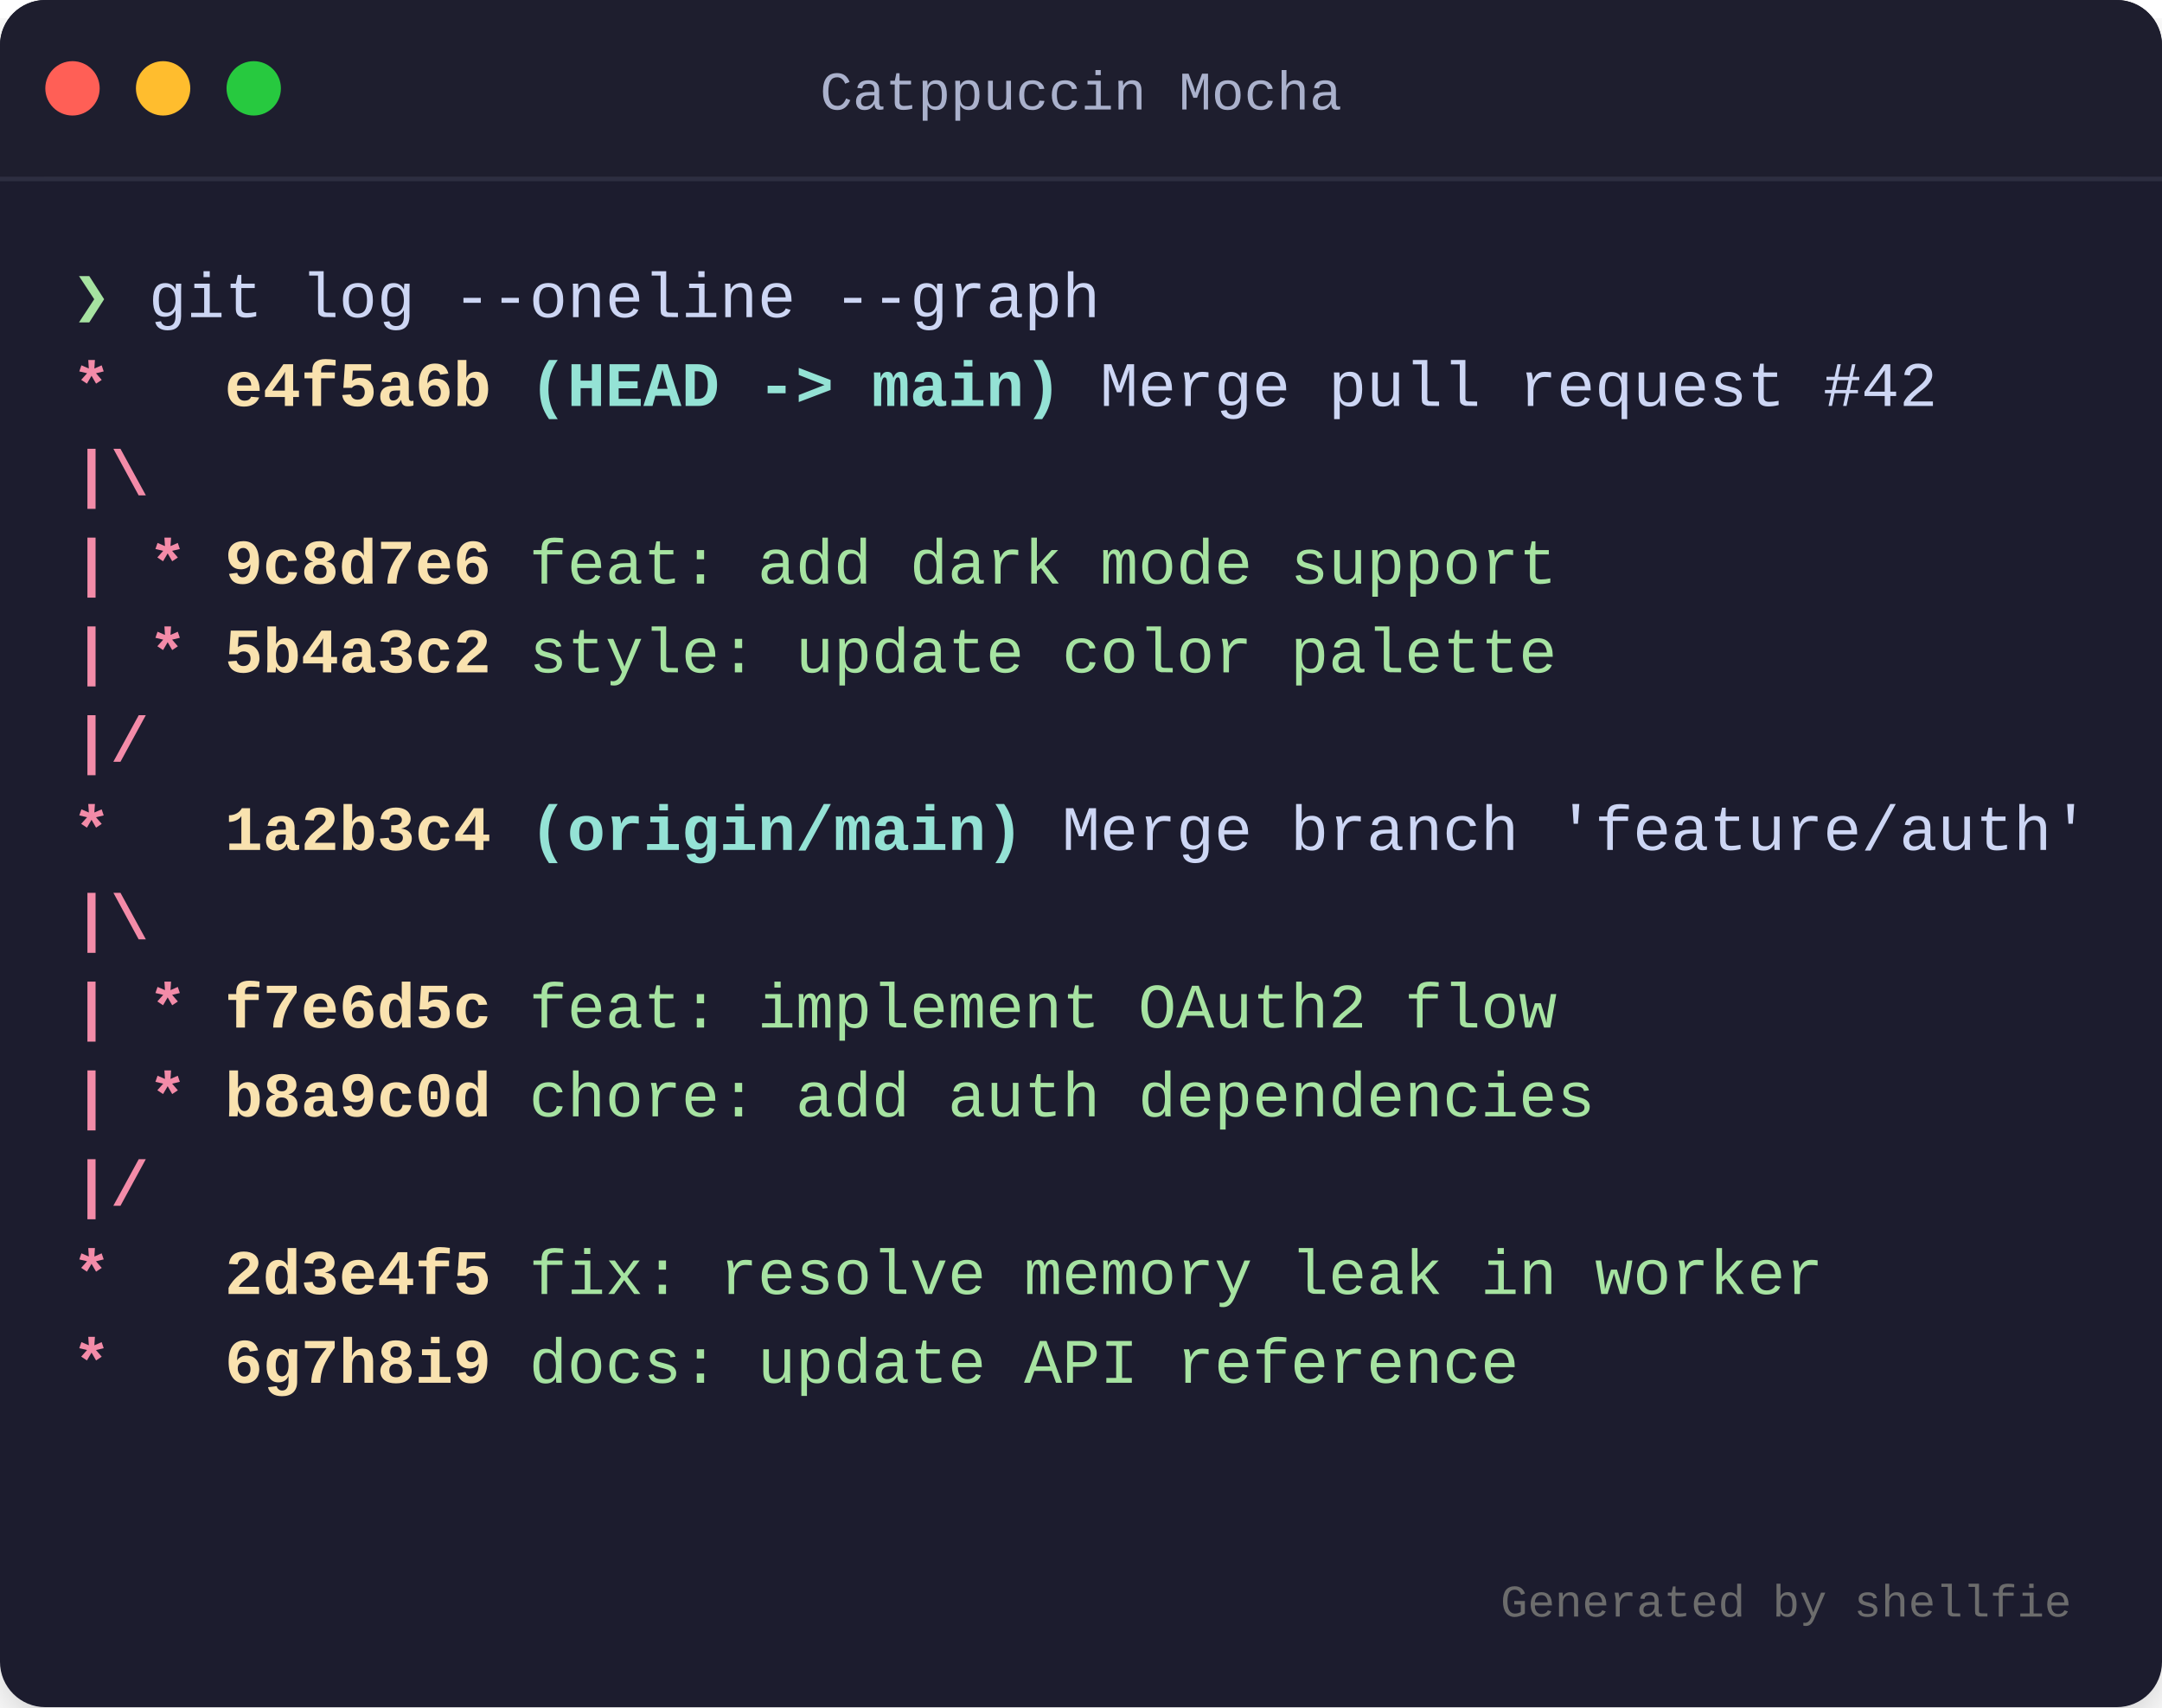
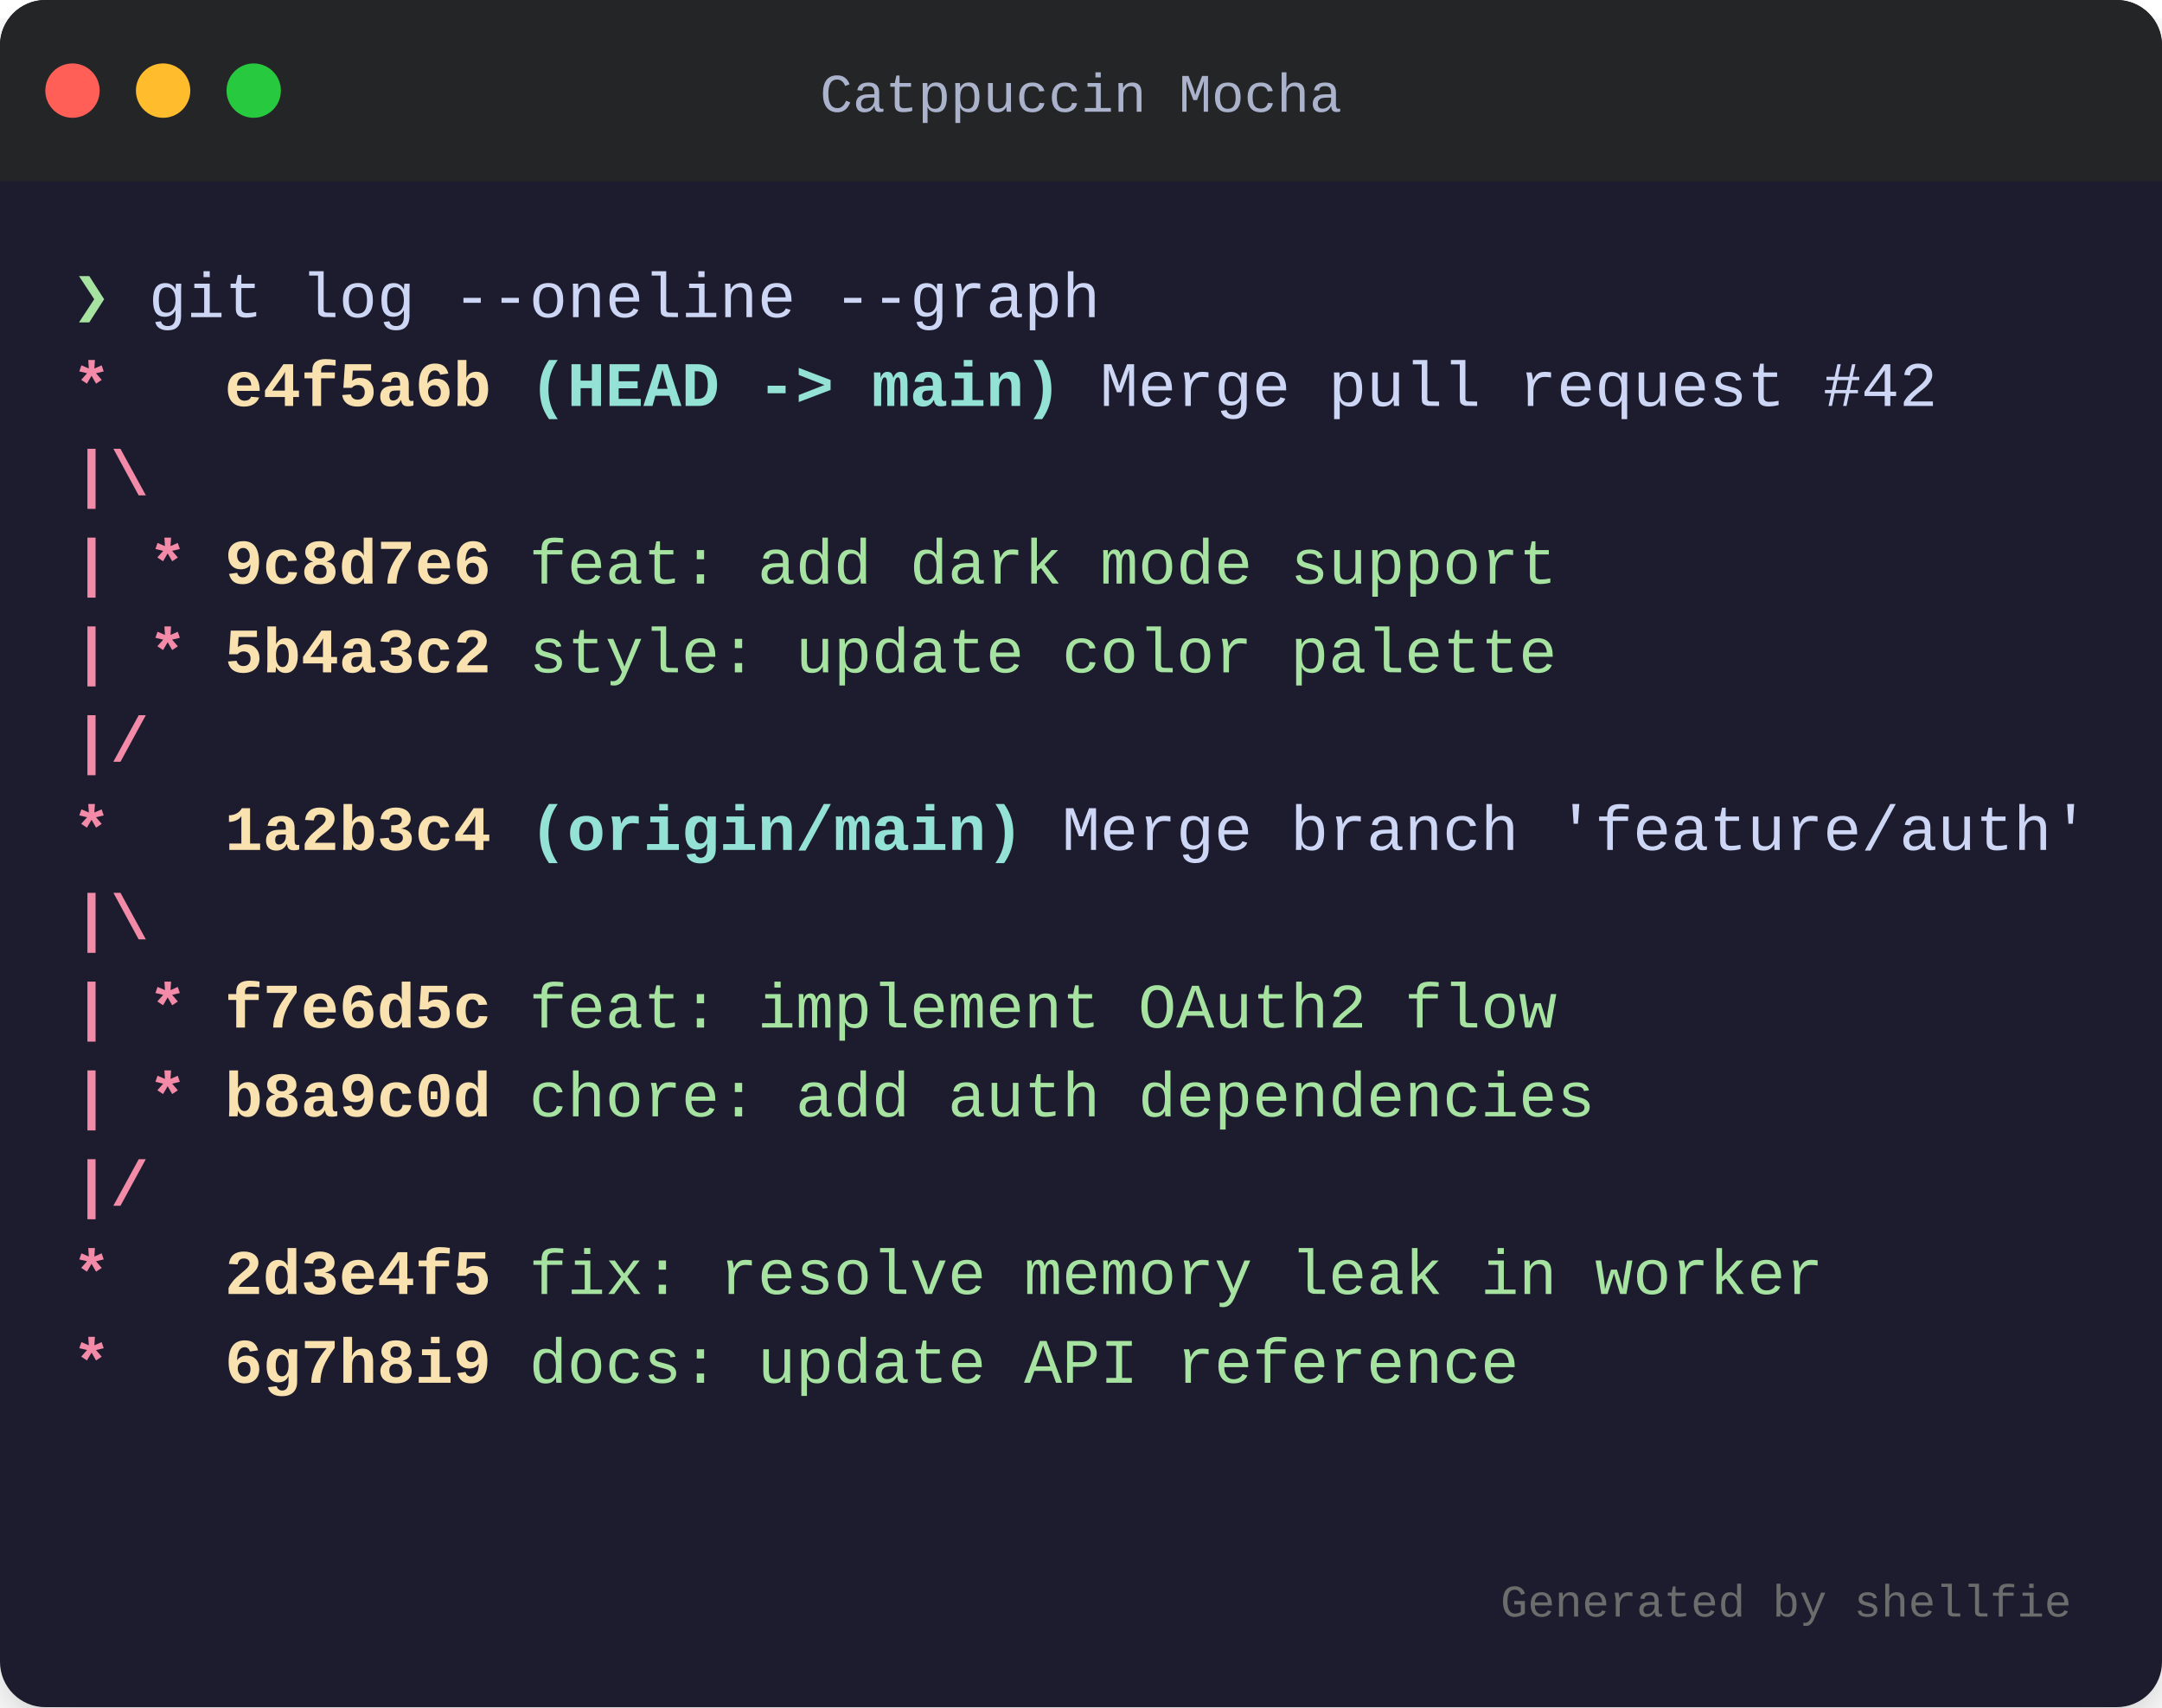
<svg xmlns="http://www.w3.org/2000/svg" viewBox="0 0 477.2 376.8" width="477.2" height="376.8">
  <defs>
    <filter id="shadow" x="-10%" y="-10%" width="120%" height="120%">
      <feDropShadow dx="0" dy="4" stdDeviation="8" flood-opacity="0.3" />
    </filter>
  </defs>
  <rect x="0" y="0" width="477.2" height="376.8" fill="#1e1e2e" rx="10" ry="10" filter="url(#shadow)" />
  <g class="title-bar">
-     <rect x="0" y="0" width="477.2" height="39" fill="#1e1e2e" rx="10" ry="10" />
-     <rect x="0" y="29" width="477.2" height="10" fill="#1e1e2e" />
-     <line x1="0" y1="39.5" x2="477.2" y2="39.5" stroke="#cdd6f41a" stroke-width="1" />
-     <circle cx="16" cy="19.5" r="6" fill="#ff5f56" />
-     <circle cx="36" cy="19.5" r="6" fill="#ffbd2e" />
-     <circle cx="56" cy="19.5" r="6" fill="#27c93f" />
-     <text x="238.6" y="24.167" fill="#cdd6f4" font-family="'SF Mono', 'Monaco', 'Menlo', 'Ubuntu Mono', 'Consolas', 'Courier New', monospace" font-size="12" text-anchor="middle" opacity="0.8">Catppuccin Mocha</text>
+     <rect x="0" y="0" width="477.2" height="40" fill="#242526" rx="10" ry="10" />
+     <rect x="0" y="30" width="477.2" height="10" fill="#242526" />
+     <circle cx="16" cy="20" r="6" fill="#ff5f56" />
+     <circle cx="36" cy="20" r="6" fill="#ffbd2e" />
+     <circle cx="56" cy="20" r="6" fill="#27c93f" />
+     <text x="238.6" y="24.667" fill="#cdd6f4" font-family="'SF Mono', 'Monaco', 'Menlo', 'Ubuntu Mono', 'Consolas', 'Courier New', monospace" font-size="12" text-anchor="middle" opacity="0.8">Catppuccin Mocha</text>
  </g>
  <g class="text">
    <text y="70" font-family="'SF Mono', 'Monaco', 'Menlo', 'Ubuntu Mono', 'Consolas', 'Courier New', monospace" font-size="14" xml:space="preserve">
      <tspan x="16" fill="#a6e3a1" font-weight="bold">❯</tspan>
      <tspan x="24.4" fill="#cdd6f4"> git log --oneline --graph</tspan>
    </text>
    <text y="89.6" font-family="'SF Mono', 'Monaco', 'Menlo', 'Ubuntu Mono', 'Consolas', 'Courier New', monospace" font-size="14" xml:space="preserve">
      <tspan x="16" fill="#f38ba8" font-weight="bold">*</tspan>
      <tspan x="24.4" fill="#cdd6f4">   </tspan>
      <tspan x="49.6" fill="#f9e2af" font-weight="bold">e4f5a6b</tspan>
      <tspan x="108.4" fill="#cdd6f4"> </tspan>
      <tspan x="116.8" fill="#94e2d5" font-weight="bold">(HEAD -&gt; main)</tspan>
      <tspan x="234.4" fill="#cdd6f4"> Merge pull request #42</tspan>
    </text>
    <text y="109.2" font-family="'SF Mono', 'Monaco', 'Menlo', 'Ubuntu Mono', 'Consolas', 'Courier New', monospace" font-size="14" xml:space="preserve">
      <tspan x="16" fill="#f38ba8" font-weight="bold">|\</tspan>
    </text>
    <text y="128.8" font-family="'SF Mono', 'Monaco', 'Menlo', 'Ubuntu Mono', 'Consolas', 'Courier New', monospace" font-size="14" xml:space="preserve">
      <tspan x="16" fill="#f38ba8" font-weight="bold">| *</tspan>
      <tspan x="41.2" fill="#cdd6f4"> </tspan>
      <tspan x="49.6" fill="#f9e2af" font-weight="bold">9c8d7e6</tspan>
      <tspan x="108.4" fill="#cdd6f4"> </tspan>
      <tspan x="116.8" fill="#a6e3a1">feat: add dark mode support</tspan>
    </text>
    <text y="148.4" font-family="'SF Mono', 'Monaco', 'Menlo', 'Ubuntu Mono', 'Consolas', 'Courier New', monospace" font-size="14" xml:space="preserve">
      <tspan x="16" fill="#f38ba8" font-weight="bold">| *</tspan>
      <tspan x="41.2" fill="#cdd6f4"> </tspan>
      <tspan x="49.6" fill="#f9e2af" font-weight="bold">5b4a3c2</tspan>
      <tspan x="108.4" fill="#cdd6f4"> </tspan>
      <tspan x="116.8" fill="#a6e3a1">style: update color palette</tspan>
    </text>
    <text y="168" font-family="'SF Mono', 'Monaco', 'Menlo', 'Ubuntu Mono', 'Consolas', 'Courier New', monospace" font-size="14" xml:space="preserve">
      <tspan x="16" fill="#f38ba8" font-weight="bold">|/</tspan>
    </text>
    <text y="187.6" font-family="'SF Mono', 'Monaco', 'Menlo', 'Ubuntu Mono', 'Consolas', 'Courier New', monospace" font-size="14" xml:space="preserve">
      <tspan x="16" fill="#f38ba8" font-weight="bold">*</tspan>
      <tspan x="24.4" fill="#cdd6f4">   </tspan>
      <tspan x="49.6" fill="#f9e2af" font-weight="bold">1a2b3c4</tspan>
      <tspan x="108.4" fill="#cdd6f4"> </tspan>
      <tspan x="116.8" fill="#94e2d5" font-weight="bold">(origin/main)</tspan>
      <tspan x="226" fill="#cdd6f4"> Merge branch 'feature/auth'</tspan>
    </text>
    <text y="207.2" font-family="'SF Mono', 'Monaco', 'Menlo', 'Ubuntu Mono', 'Consolas', 'Courier New', monospace" font-size="14" xml:space="preserve">
      <tspan x="16" fill="#f38ba8" font-weight="bold">|\</tspan>
    </text>
    <text y="226.8" font-family="'SF Mono', 'Monaco', 'Menlo', 'Ubuntu Mono', 'Consolas', 'Courier New', monospace" font-size="14" xml:space="preserve">
      <tspan x="16" fill="#f38ba8" font-weight="bold">| *</tspan>
      <tspan x="41.2" fill="#cdd6f4"> </tspan>
      <tspan x="49.6" fill="#f9e2af" font-weight="bold">f7e6d5c</tspan>
      <tspan x="108.4" fill="#cdd6f4"> </tspan>
      <tspan x="116.8" fill="#a6e3a1">feat: implement OAuth2 flow</tspan>
    </text>
    <text y="246.4" font-family="'SF Mono', 'Monaco', 'Menlo', 'Ubuntu Mono', 'Consolas', 'Courier New', monospace" font-size="14" xml:space="preserve">
      <tspan x="16" fill="#f38ba8" font-weight="bold">| *</tspan>
      <tspan x="41.2" fill="#cdd6f4"> </tspan>
      <tspan x="49.6" fill="#f9e2af" font-weight="bold">b8a9c0d</tspan>
      <tspan x="108.4" fill="#cdd6f4"> </tspan>
      <tspan x="116.8" fill="#a6e3a1">chore: add auth dependencies</tspan>
    </text>
    <text y="266" font-family="'SF Mono', 'Monaco', 'Menlo', 'Ubuntu Mono', 'Consolas', 'Courier New', monospace" font-size="14" xml:space="preserve">
      <tspan x="16" fill="#f38ba8" font-weight="bold">|/</tspan>
    </text>
    <text y="285.6" font-family="'SF Mono', 'Monaco', 'Menlo', 'Ubuntu Mono', 'Consolas', 'Courier New', monospace" font-size="14" xml:space="preserve">
      <tspan x="16" fill="#f38ba8" font-weight="bold">*</tspan>
      <tspan x="24.4" fill="#cdd6f4">   </tspan>
      <tspan x="49.6" fill="#f9e2af" font-weight="bold">2d3e4f5</tspan>
      <tspan x="108.4" fill="#cdd6f4"> </tspan>
      <tspan x="116.8" fill="#a6e3a1">fix: resolve memory leak in worker</tspan>
    </text>
    <text y="305.2" font-family="'SF Mono', 'Monaco', 'Menlo', 'Ubuntu Mono', 'Consolas', 'Courier New', monospace" font-size="14" xml:space="preserve">
      <tspan x="16" fill="#f38ba8" font-weight="bold">*</tspan>
      <tspan x="24.4" fill="#cdd6f4">   </tspan>
      <tspan x="49.6" fill="#f9e2af" font-weight="bold">6g7h8i9</tspan>
      <tspan x="108.4" fill="#cdd6f4"> </tspan>
      <tspan x="116.8" fill="#a6e3a1">docs: update API reference</tspan>
    </text>
  </g>
  <text y="356.8" font-family="'SF Mono', 'Monaco', 'Menlo', 'Ubuntu Mono', 'Consolas', 'Courier New', monospace" font-size="10" xml:space="preserve">
    <tspan x="331.2" fill="#6c6c6c">Generated by shellfie</tspan>
  </text>
</svg>
